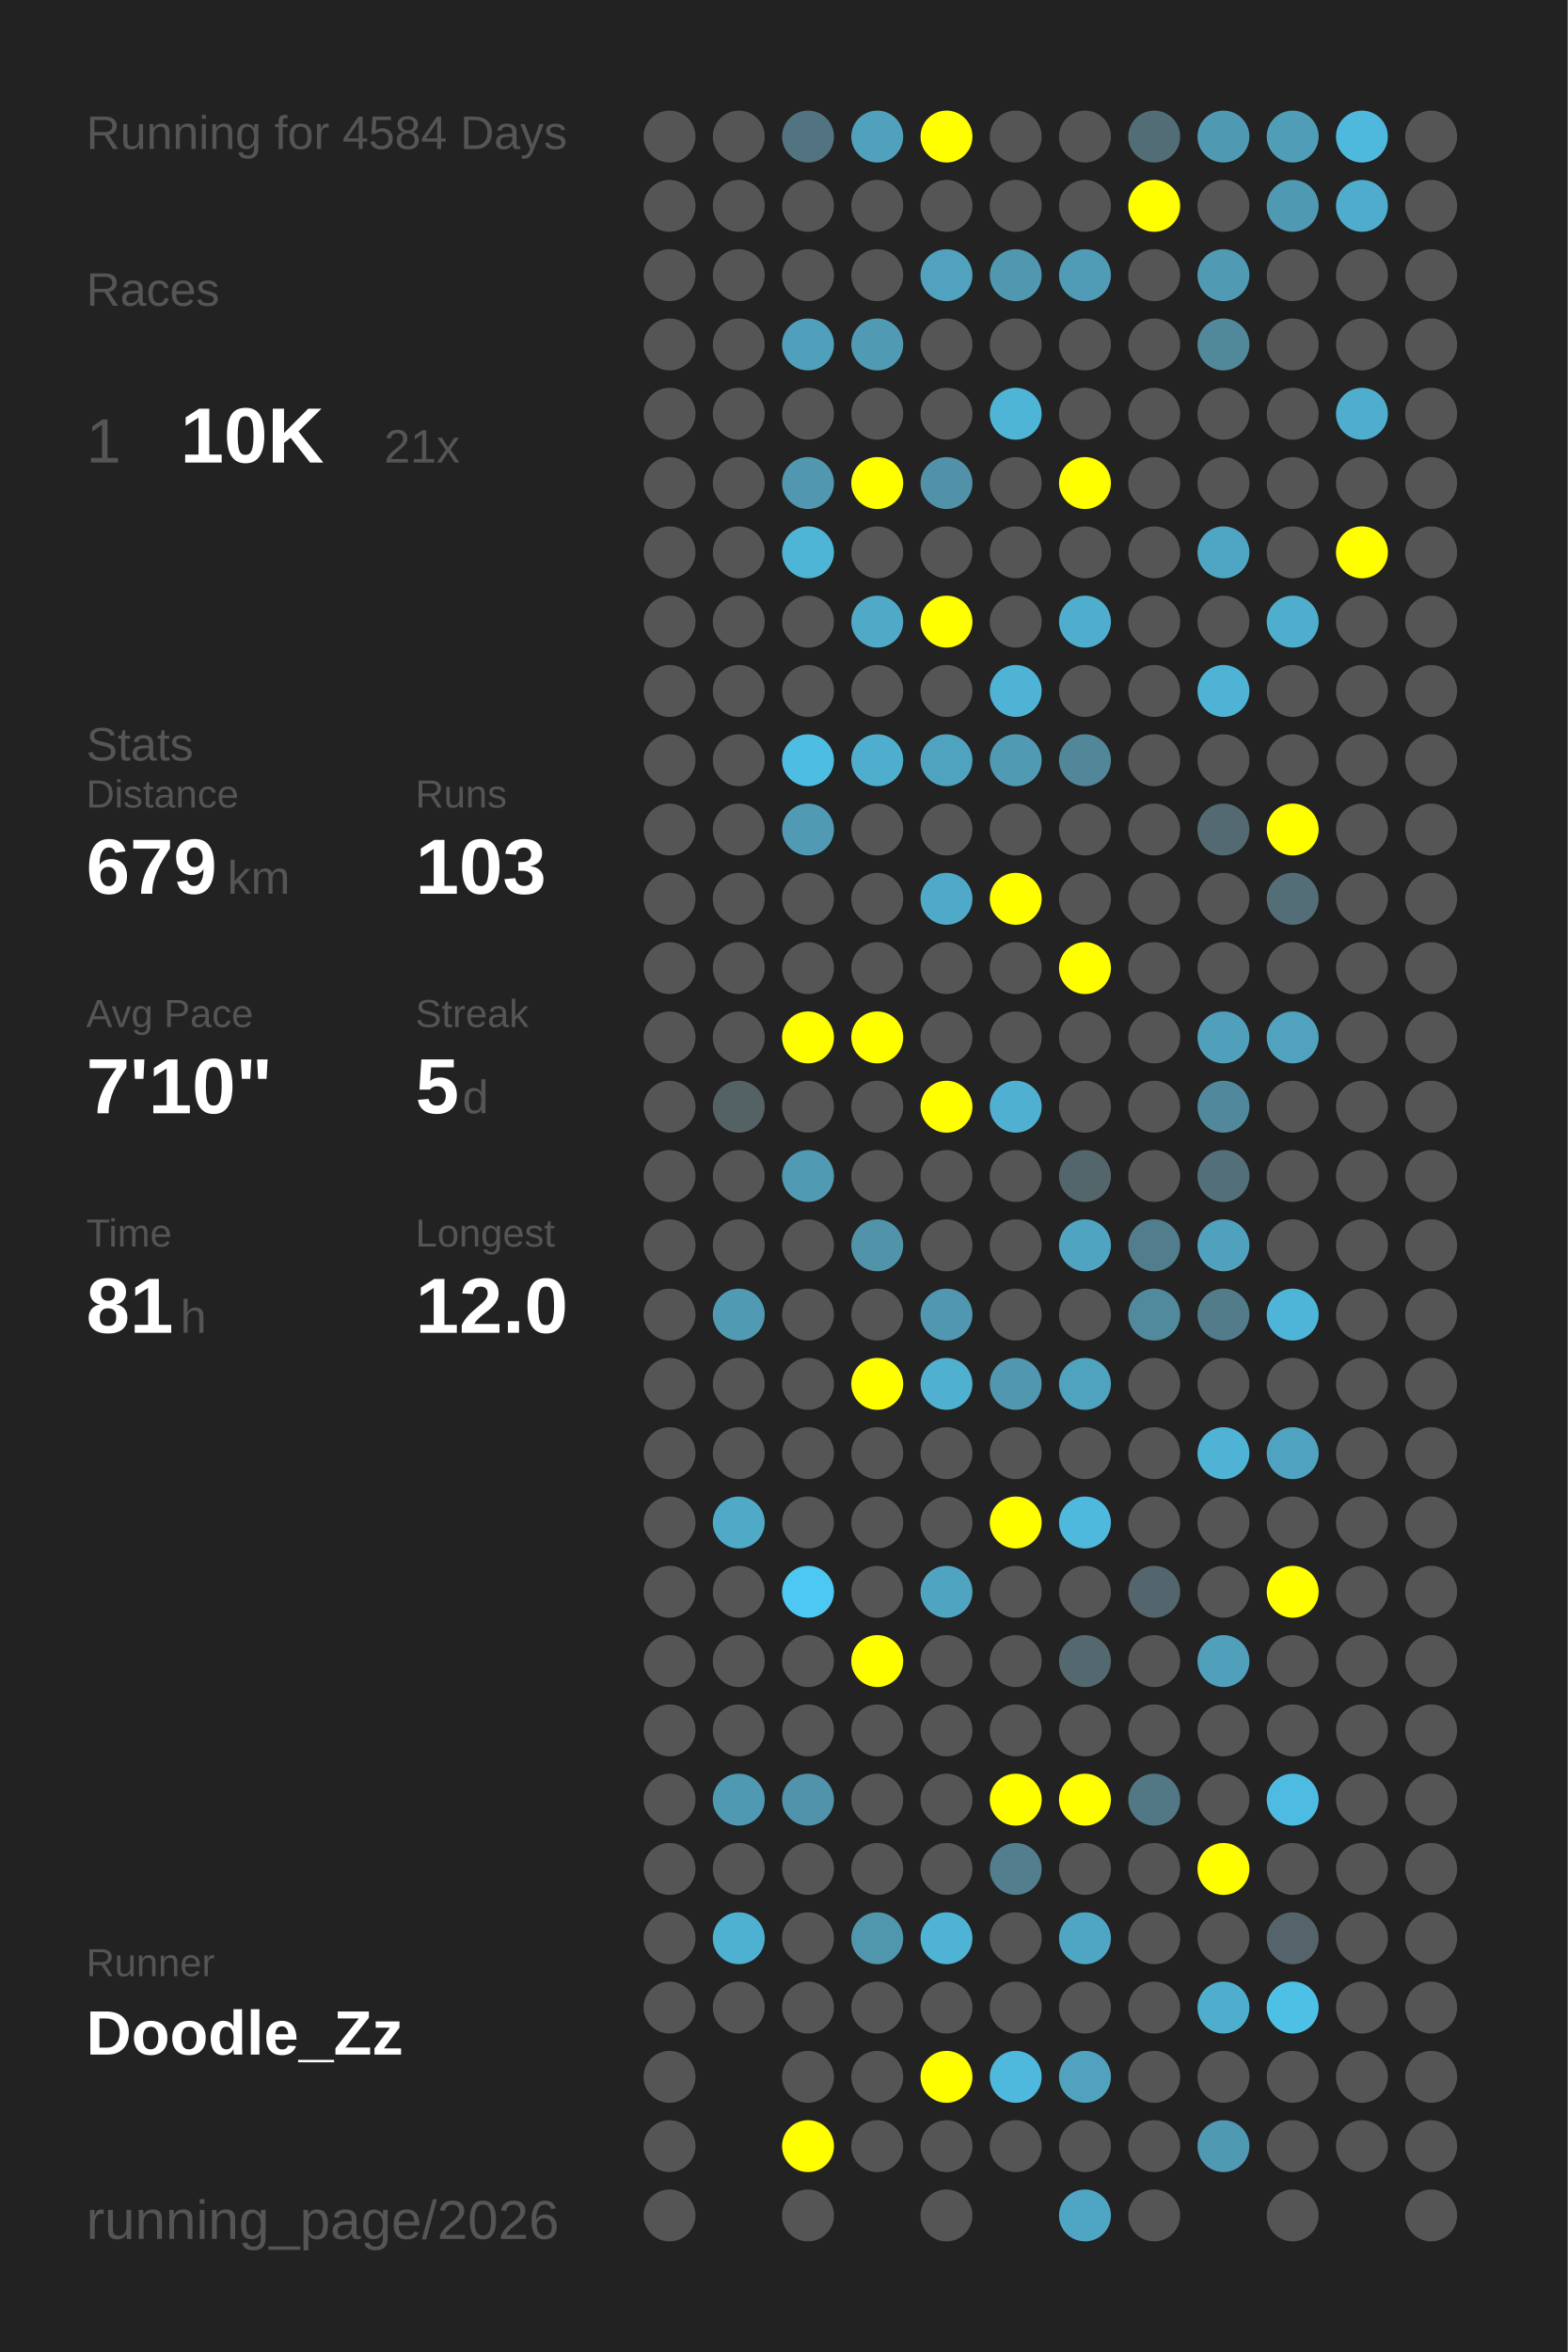
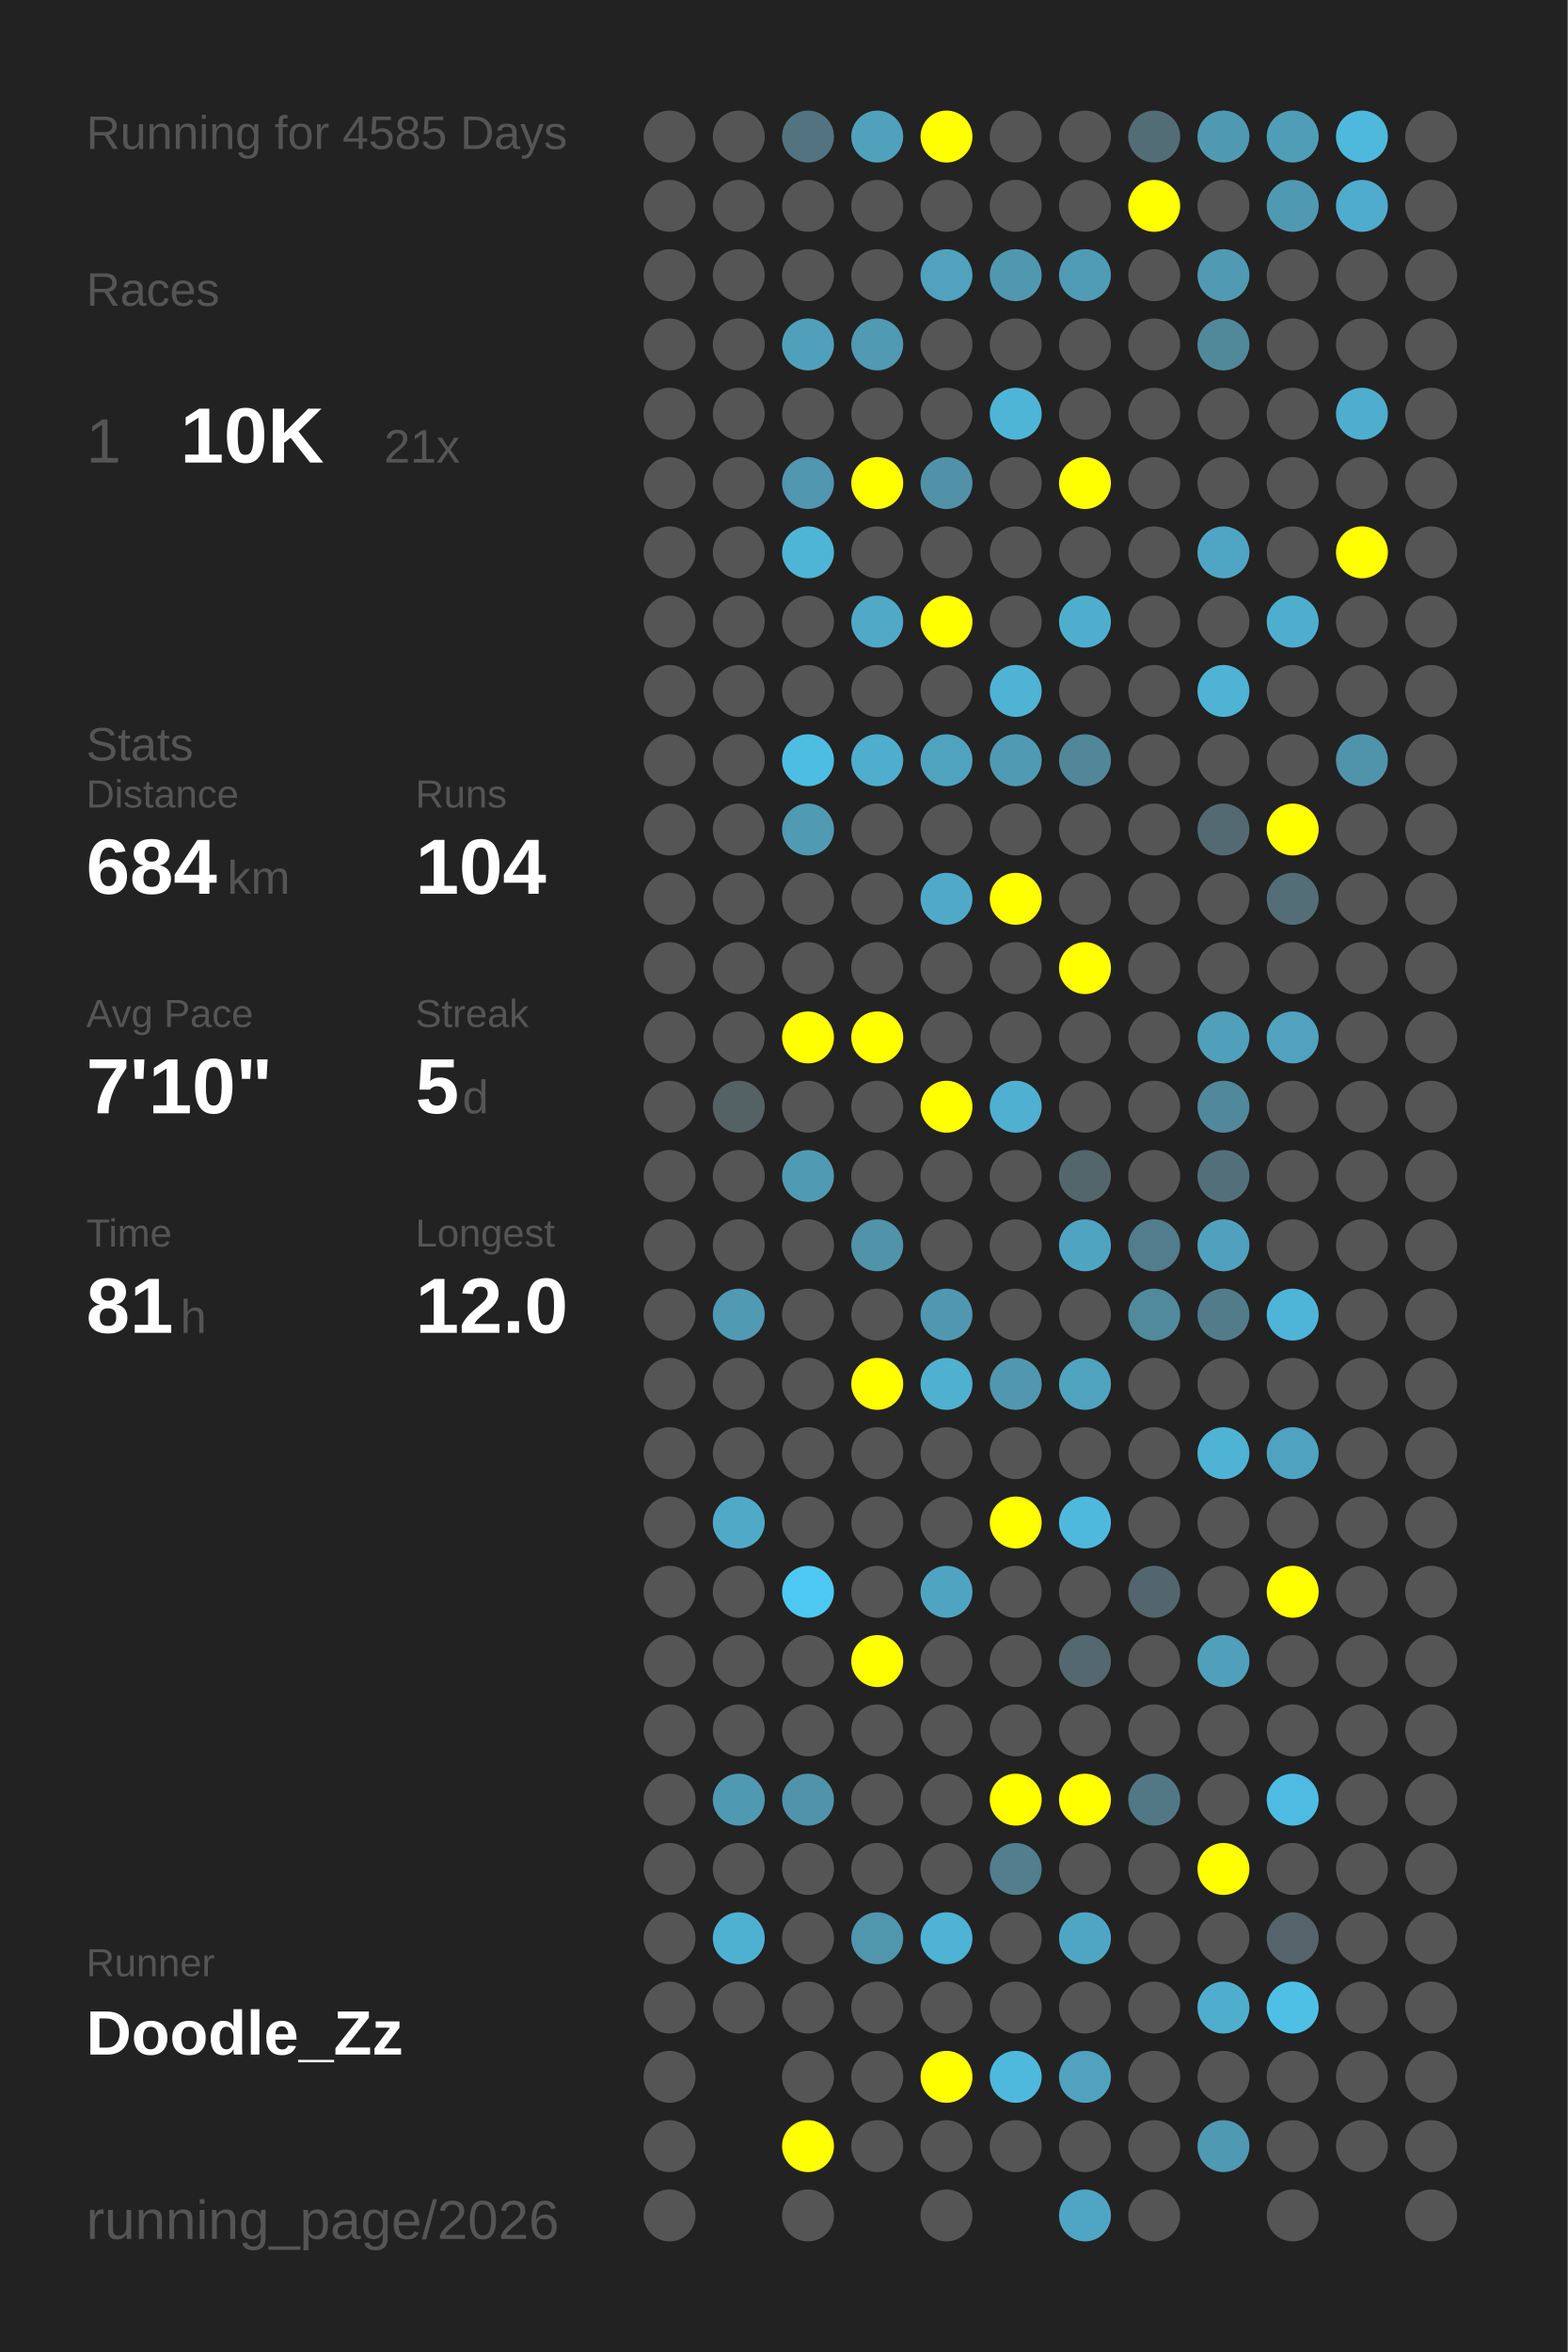
<svg xmlns="http://www.w3.org/2000/svg" baseProfile="full" height="300mm" version="1.1" viewBox="0,0,200,300" width="200mm">
  <defs />
  <rect fill="#222222" height="300" width="200" x="0" y="0" />
-   <text fill="#555555" style="font-size:6px; font-family:Arial;" x="11" y="19">Running for 4584 Days</text>
+   <text fill="#555555" style="font-size:6px; font-family:Arial;" x="11" y="19">Running for 4585 Days</text>
  <text fill="#555555" style="font-size:6px; font-family:Arial;" x="11" y="39">Races</text>
  <text fill="#555555" style="font-size:8px; font-family:Arial;" x="11" y="59">1</text>
  <text fill="#FFFFFF" style="font-size:10px; font-family:Arial; font-weight:bold;" x="23" y="59">10K</text>
  <text fill="#555555" style="font-size:6px; font-family:Arial;" x="49" y="59">21x</text>
  <text fill="#555555" style="font-size:6px; font-family:Arial;" x="11" y="97">Stats</text>
  <text fill="#555555" style="font-size:5px; font-family:Arial;" x="11" y="103">Distance</text>
-   <text fill="#FFFFFF" style="font-size:10px; font-family:Arial; font-weight:bold;" x="11" y="114">679</text>
+   <text fill="#FFFFFF" style="font-size:10px; font-family:Arial; font-weight:bold;" x="11" y="114">684</text>
  <text fill="#555555" style="font-size:6px; font-family:Arial;" x="29" y="114">km</text>
  <text fill="#555555" style="font-size:5px; font-family:Arial;" x="53" y="103">Runs</text>
-   <text fill="#FFFFFF" style="font-size:10px; font-family:Arial; font-weight:bold;" x="53" y="114">103</text>
+   <text fill="#FFFFFF" style="font-size:10px; font-family:Arial; font-weight:bold;" x="53" y="114">104</text>
  <text fill="#555555" style="font-size:5px; font-family:Arial;" x="11" y="131">Avg Pace</text>
  <text fill="#FFFFFF" style="font-size:10px; font-family:Arial; font-weight:bold;" x="11" y="142">7'10"</text>
  <text fill="#555555" style="font-size:5px; font-family:Arial;" x="53" y="131">Streak</text>
  <text fill="#FFFFFF" style="font-size:10px; font-family:Arial; font-weight:bold;" x="53" y="142">5</text>
  <text fill="#555555" style="font-size:6px; font-family:Arial;" x="59" y="142">d</text>
  <text fill="#555555" style="font-size:5px; font-family:Arial;" x="11" y="159">Time</text>
  <text fill="#FFFFFF" style="font-size:10px; font-family:Arial; font-weight:bold;" x="11" y="170">81</text>
  <text fill="#555555" style="font-size:6px; font-family:Arial;" x="23" y="170">h</text>
  <text fill="#555555" style="font-size:5px; font-family:Arial;" x="53" y="159">Longest</text>
  <text fill="#FFFFFF" style="font-size:10px; font-family:Arial; font-weight:bold;" x="53" y="170">12.0</text>
  <text fill="#555555" style="font-size:5px; font-family:Arial;" x="11" y="252.065">Runner</text>
  <text fill="#FFFFFF" style="font-size:8px; font-family:Arial; font-weight:bold;" x="11" y="262.065">Doodle_Zz</text>
  <text fill="#555555" style="font-size:7px; font-family:Arial;" x="11" y="285.581">running_page/2026</text>
  <circle cx="85.417" cy="17.419" fill="#555555" r="3.312" />
  <circle cx="85.417" cy="26.258" fill="#555555" r="3.312" />
  <circle cx="85.417" cy="35.097" fill="#555555" r="3.312" />
  <circle cx="85.417" cy="43.935" fill="#555555" r="3.312" />
  <circle cx="85.417" cy="52.774" fill="#555555" r="3.312" />
  <circle cx="85.417" cy="61.613" fill="#555555" r="3.312" />
  <circle cx="85.417" cy="70.452" fill="#555555" r="3.312" />
  <circle cx="85.417" cy="79.29" fill="#555555" r="3.312" />
  <circle cx="85.417" cy="88.129" fill="#555555" r="3.312" />
  <circle cx="85.417" cy="96.968" fill="#555555" r="3.312" />
  <circle cx="85.417" cy="105.806" fill="#555555" r="3.312" />
  <circle cx="85.417" cy="114.645" fill="#555555" r="3.312" />
  <circle cx="85.417" cy="123.484" fill="#555555" r="3.312" />
  <circle cx="85.417" cy="132.323" fill="#555555" r="3.312" />
  <circle cx="85.417" cy="141.161" fill="#555555" r="3.312" />
  <circle cx="85.417" cy="150" fill="#555555" r="3.312" />
  <circle cx="85.417" cy="158.839" fill="#555555" r="3.312" />
  <circle cx="85.417" cy="167.677" fill="#555555" r="3.312" />
  <circle cx="85.417" cy="176.516" fill="#555555" r="3.312" />
  <circle cx="85.417" cy="185.355" fill="#555555" r="3.312" />
  <circle cx="85.417" cy="194.194" fill="#555555" r="3.312" />
  <circle cx="85.417" cy="203.032" fill="#555555" r="3.312" />
  <circle cx="85.417" cy="211.871" fill="#555555" r="3.312" />
  <circle cx="85.417" cy="220.71" fill="#555555" r="3.312" />
  <circle cx="85.417" cy="229.548" fill="#555555" r="3.312" />
  <circle cx="85.417" cy="238.387" fill="#555555" r="3.312" />
  <circle cx="85.417" cy="247.226" fill="#555555" r="3.312" />
  <circle cx="85.417" cy="256.065" fill="#555555" r="3.312" />
  <circle cx="85.417" cy="264.903" fill="#555555" r="3.312" />
  <circle cx="85.417" cy="273.742" fill="#555555" r="3.312" />
  <circle cx="85.417" cy="282.581" fill="#555555" r="3.312" />
  <circle cx="94.25" cy="17.419" fill="#555555" r="3.312" />
  <circle cx="94.25" cy="26.258" fill="#555555" r="3.312" />
  <circle cx="94.25" cy="35.097" fill="#555555" r="3.312" />
  <circle cx="94.25" cy="43.935" fill="#555555" r="3.312" />
  <circle cx="94.25" cy="52.774" fill="#555555" r="3.312" />
  <circle cx="94.25" cy="61.613" fill="#555555" r="3.312" />
  <circle cx="94.25" cy="70.452" fill="#555555" r="3.312" />
  <circle cx="94.25" cy="79.29" fill="#555555" r="3.312" />
  <circle cx="94.25" cy="88.129" fill="#555555" r="3.312" />
  <circle cx="94.25" cy="96.968" fill="#555555" r="3.312" />
  <circle cx="94.25" cy="105.806" fill="#555555" r="3.312" />
  <circle cx="94.25" cy="114.645" fill="#555555" r="3.312" />
  <circle cx="94.25" cy="123.484" fill="#555555" r="3.312" />
  <circle cx="94.25" cy="132.323" fill="#555555" r="3.312" />
  <circle cx="94.25" cy="141.161" fill="#546266" r="3.312" />
  <circle cx="94.25" cy="150" fill="#555555" r="3.312" />
  <circle cx="94.25" cy="158.839" fill="#555555" r="3.312" />
  <circle cx="94.25" cy="167.677" fill="#509ab3" r="3.312" />
  <circle cx="94.25" cy="176.516" fill="#555555" r="3.312" />
  <circle cx="94.25" cy="185.355" fill="#555555" r="3.312" />
  <circle cx="94.25" cy="194.194" fill="#4faac8" r="3.312" />
  <circle cx="94.25" cy="203.032" fill="#555555" r="3.312" />
  <circle cx="94.25" cy="211.871" fill="#555555" r="3.312" />
  <circle cx="94.25" cy="220.71" fill="#555555" r="3.312" />
  <circle cx="94.25" cy="229.548" fill="#5099b2" r="3.312" />
  <circle cx="94.25" cy="238.387" fill="#555555" r="3.312" />
  <circle cx="94.25" cy="247.226" fill="#4fb1d2" r="3.312" />
  <circle cx="94.25" cy="256.065" fill="#555555" r="3.312" />
  <circle cx="103.083" cy="17.419" fill="#527480" r="3.312" />
  <circle cx="103.083" cy="26.258" fill="#555555" r="3.312" />
  <circle cx="103.083" cy="35.097" fill="#555555" r="3.312" />
  <circle cx="103.083" cy="43.935" fill="#50a0bb" r="3.312" />
  <circle cx="103.083" cy="52.774" fill="#555555" r="3.312" />
  <circle cx="103.083" cy="61.613" fill="#5097af" r="3.312" />
  <circle cx="103.083" cy="70.452" fill="#4eb5d7" r="3.312" />
  <circle cx="103.083" cy="79.29" fill="#555555" r="3.312" />
  <circle cx="103.083" cy="88.129" fill="#555555" r="3.312" />
  <circle cx="103.083" cy="96.968" fill="#4ebde2" r="3.312" />
  <circle cx="103.083" cy="105.806" fill="#509ab3" r="3.312" />
  <circle cx="103.083" cy="114.645" fill="#555555" r="3.312" />
  <circle cx="103.083" cy="123.484" fill="#555555" r="3.312" />
  <circle cx="103.083" cy="132.323" fill="#FFFF00" r="3.312" />
  <circle cx="103.083" cy="141.161" fill="#555555" r="3.312" />
  <circle cx="103.083" cy="150" fill="#509ab3" r="3.312" />
  <circle cx="103.083" cy="158.839" fill="#555555" r="3.312" />
  <circle cx="103.083" cy="167.677" fill="#555555" r="3.312" />
  <circle cx="103.083" cy="176.516" fill="#555555" r="3.312" />
  <circle cx="103.083" cy="185.355" fill="#555555" r="3.312" />
  <circle cx="103.083" cy="194.194" fill="#555555" r="3.312" />
  <circle cx="103.083" cy="203.032" fill="#4dc8f2" r="3.312" />
  <circle cx="103.083" cy="211.871" fill="#555555" r="3.312" />
  <circle cx="103.083" cy="220.71" fill="#555555" r="3.312" />
  <circle cx="103.083" cy="229.548" fill="#5093aa" r="3.312" />
  <circle cx="103.083" cy="238.387" fill="#555555" r="3.312" />
  <circle cx="103.083" cy="247.226" fill="#555555" r="3.312" />
  <circle cx="103.083" cy="256.065" fill="#555555" r="3.312" />
  <circle cx="103.083" cy="264.903" fill="#555555" r="3.312" />
  <circle cx="103.083" cy="273.742" fill="#FFFF00" r="3.312" />
  <circle cx="103.083" cy="282.581" fill="#555555" r="3.312" />
  <circle cx="111.917" cy="17.419" fill="#50a1bc" r="3.312" />
  <circle cx="111.917" cy="26.258" fill="#555555" r="3.312" />
  <circle cx="111.917" cy="35.097" fill="#555555" r="3.312" />
  <circle cx="111.917" cy="43.935" fill="#509ab3" r="3.312" />
  <circle cx="111.917" cy="52.774" fill="#555555" r="3.312" />
  <circle cx="111.917" cy="61.613" fill="#FFFF00" r="3.312" />
  <circle cx="111.917" cy="70.452" fill="#555555" r="3.312" />
  <circle cx="111.917" cy="79.29" fill="#4fa9c7" r="3.312" />
  <circle cx="111.917" cy="88.129" fill="#555555" r="3.312" />
  <circle cx="111.917" cy="96.968" fill="#4fadcd" r="3.312" />
  <circle cx="111.917" cy="105.806" fill="#555555" r="3.312" />
  <circle cx="111.917" cy="114.645" fill="#555555" r="3.312" />
  <circle cx="111.917" cy="123.484" fill="#555555" r="3.312" />
  <circle cx="111.917" cy="132.323" fill="#FFFF00" r="3.312" />
  <circle cx="111.917" cy="141.161" fill="#555555" r="3.312" />
  <circle cx="111.917" cy="150" fill="#555555" r="3.312" />
  <circle cx="111.917" cy="158.839" fill="#5193a9" r="3.312" />
  <circle cx="111.917" cy="167.677" fill="#555555" r="3.312" />
  <circle cx="111.917" cy="176.516" fill="#FFFF00" r="3.312" />
  <circle cx="111.917" cy="185.355" fill="#555555" r="3.312" />
  <circle cx="111.917" cy="194.194" fill="#555555" r="3.312" />
  <circle cx="111.917" cy="203.032" fill="#555555" r="3.312" />
  <circle cx="111.917" cy="211.871" fill="#FFFF00" r="3.312" />
  <circle cx="111.917" cy="220.71" fill="#555555" r="3.312" />
  <circle cx="111.917" cy="229.548" fill="#555555" r="3.312" />
  <circle cx="111.917" cy="238.387" fill="#555555" r="3.312" />
  <circle cx="111.917" cy="247.226" fill="#5096ad" r="3.312" />
  <circle cx="111.917" cy="256.065" fill="#555555" r="3.312" />
  <circle cx="111.917" cy="264.903" fill="#555555" r="3.312" />
  <circle cx="111.917" cy="273.742" fill="#555555" r="3.312" />
  <circle cx="120.75" cy="17.419" fill="#FFFF00" r="3.312" />
  <circle cx="120.75" cy="26.258" fill="#555555" r="3.312" />
  <circle cx="120.75" cy="35.097" fill="#50a2be" r="3.312" />
  <circle cx="120.75" cy="43.935" fill="#555555" r="3.312" />
  <circle cx="120.75" cy="52.774" fill="#555555" r="3.312" />
  <circle cx="120.75" cy="61.613" fill="#5192a8" r="3.312" />
  <circle cx="120.75" cy="70.452" fill="#555555" r="3.312" />
  <circle cx="120.75" cy="79.29" fill="#FFFF00" r="3.312" />
  <circle cx="120.75" cy="88.129" fill="#555555" r="3.312" />
  <circle cx="120.75" cy="96.968" fill="#4fa3bf" r="3.312" />
  <circle cx="120.75" cy="105.806" fill="#555555" r="3.312" />
  <circle cx="120.75" cy="114.645" fill="#4faac9" r="3.312" />
  <circle cx="120.75" cy="123.484" fill="#555555" r="3.312" />
  <circle cx="120.75" cy="132.323" fill="#555555" r="3.312" />
  <circle cx="120.75" cy="141.161" fill="#FFFF00" r="3.312" />
  <circle cx="120.75" cy="150" fill="#555555" r="3.312" />
  <circle cx="120.75" cy="158.839" fill="#555555" r="3.312" />
  <circle cx="120.75" cy="167.677" fill="#5098b1" r="3.312" />
  <circle cx="120.75" cy="176.516" fill="#4fb0d0" r="3.312" />
  <circle cx="120.75" cy="185.355" fill="#555555" r="3.312" />
  <circle cx="120.75" cy="194.194" fill="#555555" r="3.312" />
  <circle cx="120.75" cy="203.032" fill="#4fa5c1" r="3.312" />
  <circle cx="120.75" cy="211.871" fill="#555555" r="3.312" />
  <circle cx="120.75" cy="220.71" fill="#555555" r="3.312" />
  <circle cx="120.75" cy="229.548" fill="#555555" r="3.312" />
  <circle cx="120.75" cy="238.387" fill="#555555" r="3.312" />
  <circle cx="120.75" cy="247.226" fill="#4eb3d4" r="3.312" />
  <circle cx="120.75" cy="256.065" fill="#555555" r="3.312" />
  <circle cx="120.75" cy="264.903" fill="#FFFF00" r="3.312" />
  <circle cx="120.75" cy="273.742" fill="#555555" r="3.312" />
  <circle cx="120.75" cy="282.581" fill="#555555" r="3.312" />
  <circle cx="129.583" cy="17.419" fill="#555555" r="3.312" />
  <circle cx="129.583" cy="26.258" fill="#555555" r="3.312" />
  <circle cx="129.583" cy="35.097" fill="#5098b0" r="3.312" />
  <circle cx="129.583" cy="43.935" fill="#555555" r="3.312" />
  <circle cx="129.583" cy="52.774" fill="#4eb5d7" r="3.312" />
  <circle cx="129.583" cy="61.613" fill="#555555" r="3.312" />
  <circle cx="129.583" cy="70.452" fill="#555555" r="3.312" />
  <circle cx="129.583" cy="79.29" fill="#555555" r="3.312" />
  <circle cx="129.583" cy="88.129" fill="#4eb3d5" r="3.312" />
  <circle cx="129.583" cy="96.968" fill="#509ab3" r="3.312" />
  <circle cx="129.583" cy="105.806" fill="#555555" r="3.312" />
  <circle cx="129.583" cy="114.645" fill="#FFFF00" r="3.312" />
  <circle cx="129.583" cy="123.484" fill="#555555" r="3.312" />
  <circle cx="129.583" cy="132.323" fill="#555555" r="3.312" />
  <circle cx="129.583" cy="141.161" fill="#4fb0d1" r="3.312" />
  <circle cx="129.583" cy="150" fill="#555555" r="3.312" />
  <circle cx="129.583" cy="158.839" fill="#555555" r="3.312" />
  <circle cx="129.583" cy="167.677" fill="#555555" r="3.312" />
  <circle cx="129.583" cy="176.516" fill="#5097af" r="3.312" />
  <circle cx="129.583" cy="185.355" fill="#555555" r="3.312" />
  <circle cx="129.583" cy="194.194" fill="#FFFF00" r="3.312" />
  <circle cx="129.583" cy="203.032" fill="#555555" r="3.312" />
  <circle cx="129.583" cy="211.871" fill="#555555" r="3.312" />
  <circle cx="129.583" cy="220.71" fill="#555555" r="3.312" />
  <circle cx="129.583" cy="229.548" fill="#FFFF00" r="3.312" />
  <circle cx="129.583" cy="238.387" fill="#527e8d" r="3.312" />
  <circle cx="129.583" cy="247.226" fill="#555555" r="3.312" />
  <circle cx="129.583" cy="256.065" fill="#555555" r="3.312" />
  <circle cx="129.583" cy="264.903" fill="#4eb9dd" r="3.312" />
  <circle cx="129.583" cy="273.742" fill="#555555" r="3.312" />
  <circle cx="138.417" cy="17.419" fill="#555555" r="3.312" />
  <circle cx="138.417" cy="26.258" fill="#555555" r="3.312" />
  <circle cx="138.417" cy="35.097" fill="#509bb5" r="3.312" />
  <circle cx="138.417" cy="43.935" fill="#555555" r="3.312" />
  <circle cx="138.417" cy="52.774" fill="#555555" r="3.312" />
  <circle cx="138.417" cy="61.613" fill="#FFFF00" r="3.312" />
  <circle cx="138.417" cy="70.452" fill="#555555" r="3.312" />
  <circle cx="138.417" cy="79.29" fill="#4faece" r="3.312" />
  <circle cx="138.417" cy="88.129" fill="#555555" r="3.312" />
  <circle cx="138.417" cy="96.968" fill="#518799" r="3.312" />
  <circle cx="138.417" cy="105.806" fill="#555555" r="3.312" />
  <circle cx="138.417" cy="114.645" fill="#555555" r="3.312" />
  <circle cx="138.417" cy="123.484" fill="#FFFF00" r="3.312" />
  <circle cx="138.417" cy="132.323" fill="#555555" r="3.312" />
  <circle cx="138.417" cy="141.161" fill="#555555" r="3.312" />
  <circle cx="138.417" cy="150" fill="#53666c" r="3.312" />
  <circle cx="138.417" cy="158.839" fill="#4fa5c1" r="3.312" />
  <circle cx="138.417" cy="167.677" fill="#555555" r="3.312" />
  <circle cx="138.417" cy="176.516" fill="#4fa3bf" r="3.312" />
  <circle cx="138.417" cy="185.355" fill="#555555" r="3.312" />
  <circle cx="138.417" cy="194.194" fill="#4eb9dd" r="3.312" />
  <circle cx="138.417" cy="203.032" fill="#555555" r="3.312" />
  <circle cx="138.417" cy="211.871" fill="#53686f" r="3.312" />
  <circle cx="138.417" cy="220.71" fill="#555555" r="3.312" />
  <circle cx="138.417" cy="229.548" fill="#FFFF00" r="3.312" />
  <circle cx="138.417" cy="238.387" fill="#555555" r="3.312" />
  <circle cx="138.417" cy="247.226" fill="#4fa6c4" r="3.312" />
  <circle cx="138.417" cy="256.065" fill="#555555" r="3.312" />
  <circle cx="138.417" cy="264.903" fill="#50a2be" r="3.312" />
  <circle cx="138.417" cy="273.742" fill="#555555" r="3.312" />
  <circle cx="138.417" cy="282.581" fill="#4fa6c4" r="3.312" />
  <circle cx="147.25" cy="17.419" fill="#536d76" r="3.312" />
  <circle cx="147.25" cy="26.258" fill="#FFFF00" r="3.312" />
  <circle cx="147.25" cy="35.097" fill="#555555" r="3.312" />
  <circle cx="147.25" cy="43.935" fill="#555555" r="3.312" />
  <circle cx="147.25" cy="52.774" fill="#555555" r="3.312" />
  <circle cx="147.25" cy="61.613" fill="#555555" r="3.312" />
  <circle cx="147.25" cy="70.452" fill="#555555" r="3.312" />
  <circle cx="147.25" cy="79.29" fill="#555555" r="3.312" />
  <circle cx="147.25" cy="88.129" fill="#555555" r="3.312" />
  <circle cx="147.25" cy="96.968" fill="#555555" r="3.312" />
  <circle cx="147.25" cy="105.806" fill="#555555" r="3.312" />
  <circle cx="147.25" cy="114.645" fill="#555555" r="3.312" />
  <circle cx="147.25" cy="123.484" fill="#555555" r="3.312" />
  <circle cx="147.25" cy="132.323" fill="#555555" r="3.312" />
  <circle cx="147.25" cy="141.161" fill="#555555" r="3.312" />
  <circle cx="147.25" cy="150" fill="#555555" r="3.312" />
  <circle cx="147.25" cy="158.839" fill="#527d8c" r="3.312" />
  <circle cx="147.25" cy="167.677" fill="#518a9d" r="3.312" />
  <circle cx="147.25" cy="176.516" fill="#555555" r="3.312" />
  <circle cx="147.25" cy="185.355" fill="#555555" r="3.312" />
  <circle cx="147.25" cy="194.194" fill="#555555" r="3.312" />
  <circle cx="147.25" cy="203.032" fill="#53666d" r="3.312" />
  <circle cx="147.25" cy="211.871" fill="#555555" r="3.312" />
  <circle cx="147.25" cy="220.71" fill="#555555" r="3.312" />
  <circle cx="147.25" cy="229.548" fill="#527885" r="3.312" />
  <circle cx="147.25" cy="238.387" fill="#555555" r="3.312" />
  <circle cx="147.25" cy="247.226" fill="#555555" r="3.312" />
  <circle cx="147.25" cy="256.065" fill="#555555" r="3.312" />
  <circle cx="147.25" cy="264.903" fill="#555555" r="3.312" />
  <circle cx="147.25" cy="273.742" fill="#555555" r="3.312" />
  <circle cx="147.25" cy="282.581" fill="#555555" r="3.312" />
  <circle cx="156.083" cy="17.419" fill="#5099b2" r="3.312" />
  <circle cx="156.083" cy="26.258" fill="#555555" r="3.312" />
  <circle cx="156.083" cy="35.097" fill="#509ab3" r="3.312" />
  <circle cx="156.083" cy="43.935" fill="#51899b" r="3.312" />
  <circle cx="156.083" cy="52.774" fill="#555555" r="3.312" />
  <circle cx="156.083" cy="61.613" fill="#555555" r="3.312" />
  <circle cx="156.083" cy="70.452" fill="#4fa6c4" r="3.312" />
  <circle cx="156.083" cy="79.29" fill="#555555" r="3.312" />
  <circle cx="156.083" cy="88.129" fill="#4eb3d5" r="3.312" />
  <circle cx="156.083" cy="96.968" fill="#555555" r="3.312" />
  <circle cx="156.083" cy="105.806" fill="#536a72" r="3.312" />
  <circle cx="156.083" cy="114.645" fill="#555555" r="3.312" />
  <circle cx="156.083" cy="123.484" fill="#555555" r="3.312" />
  <circle cx="156.083" cy="132.323" fill="#50a0bb" r="3.312" />
  <circle cx="156.083" cy="141.161" fill="#51889b" r="3.312" />
  <circle cx="156.083" cy="150" fill="#53707a" r="3.312" />
  <circle cx="156.083" cy="158.839" fill="#50a1bd" r="3.312" />
  <circle cx="156.083" cy="167.677" fill="#527c8a" r="3.312" />
  <circle cx="156.083" cy="176.516" fill="#555555" r="3.312" />
  <circle cx="156.083" cy="185.355" fill="#4eb3d5" r="3.312" />
  <circle cx="156.083" cy="194.194" fill="#555555" r="3.312" />
  <circle cx="156.083" cy="203.032" fill="#555555" r="3.312" />
  <circle cx="156.083" cy="211.871" fill="#50a0bc" r="3.312" />
  <circle cx="156.083" cy="220.71" fill="#555555" r="3.312" />
  <circle cx="156.083" cy="229.548" fill="#555555" r="3.312" />
  <circle cx="156.083" cy="238.387" fill="#FFFF00" r="3.312" />
  <circle cx="156.083" cy="247.226" fill="#555555" r="3.312" />
  <circle cx="156.083" cy="256.065" fill="#4faece" r="3.312" />
  <circle cx="156.083" cy="264.903" fill="#555555" r="3.312" />
  <circle cx="156.083" cy="273.742" fill="#5099b2" r="3.312" />
  <circle cx="164.917" cy="17.419" fill="#509db7" r="3.312" />
  <circle cx="164.917" cy="26.258" fill="#5099b2" r="3.312" />
  <circle cx="164.917" cy="35.097" fill="#555555" r="3.312" />
  <circle cx="164.917" cy="43.935" fill="#555555" r="3.312" />
  <circle cx="164.917" cy="52.774" fill="#555555" r="3.312" />
  <circle cx="164.917" cy="61.613" fill="#555555" r="3.312" />
  <circle cx="164.917" cy="70.452" fill="#555555" r="3.312" />
  <circle cx="164.917" cy="79.29" fill="#4faece" r="3.312" />
  <circle cx="164.917" cy="88.129" fill="#555555" r="3.312" />
  <circle cx="164.917" cy="96.968" fill="#555555" r="3.312" />
  <circle cx="164.917" cy="105.806" fill="#FFFF00" r="3.312" />
  <circle cx="164.917" cy="114.645" fill="#536e77" r="3.312" />
  <circle cx="164.917" cy="123.484" fill="#555555" r="3.312" />
  <circle cx="164.917" cy="132.323" fill="#50a2be" r="3.312" />
  <circle cx="164.917" cy="141.161" fill="#555555" r="3.312" />
  <circle cx="164.917" cy="150" fill="#555555" r="3.312" />
  <circle cx="164.917" cy="158.839" fill="#555555" r="3.312" />
  <circle cx="164.917" cy="167.677" fill="#4eb5d8" r="3.312" />
  <circle cx="164.917" cy="176.516" fill="#555555" r="3.312" />
  <circle cx="164.917" cy="185.355" fill="#4fa3c0" r="3.312" />
  <circle cx="164.917" cy="194.194" fill="#555555" r="3.312" />
  <circle cx="164.917" cy="203.032" fill="#FFFF00" r="3.312" />
  <circle cx="164.917" cy="211.871" fill="#555555" r="3.312" />
  <circle cx="164.917" cy="220.71" fill="#555555" r="3.312" />
  <circle cx="164.917" cy="229.548" fill="#4ebce2" r="3.312" />
  <circle cx="164.917" cy="238.387" fill="#555555" r="3.312" />
  <circle cx="164.917" cy="247.226" fill="#54646a" r="3.312" />
  <circle cx="164.917" cy="256.065" fill="#4ec0e6" r="3.312" />
  <circle cx="164.917" cy="264.903" fill="#555555" r="3.312" />
  <circle cx="164.917" cy="273.742" fill="#555555" r="3.312" />
  <circle cx="164.917" cy="282.581" fill="#555555" r="3.312" />
  <circle cx="173.75" cy="17.419" fill="#4eb9dd" r="3.312" />
  <circle cx="173.75" cy="26.258" fill="#4faccc" r="3.312" />
  <circle cx="173.75" cy="35.097" fill="#555555" r="3.312" />
  <circle cx="173.75" cy="43.935" fill="#555555" r="3.312" />
  <circle cx="173.75" cy="52.774" fill="#4faece" r="3.312" />
  <circle cx="173.75" cy="61.613" fill="#555555" r="3.312" />
  <circle cx="173.75" cy="70.452" fill="#FFFF00" r="3.312" />
  <circle cx="173.75" cy="79.29" fill="#555555" r="3.312" />
  <circle cx="173.75" cy="88.129" fill="#555555" r="3.312" />
-   <circle cx="173.75" cy="96.968" fill="#555555" r="3.312" />
+   <circle cx="173.75" cy="96.968" fill="#5094ab" r="3.312" />
  <circle cx="173.75" cy="105.806" fill="#555555" r="3.312" />
  <circle cx="173.75" cy="114.645" fill="#555555" r="3.312" />
  <circle cx="173.75" cy="123.484" fill="#555555" r="3.312" />
  <circle cx="173.75" cy="132.323" fill="#555555" r="3.312" />
  <circle cx="173.75" cy="141.161" fill="#555555" r="3.312" />
  <circle cx="173.75" cy="150" fill="#555555" r="3.312" />
  <circle cx="173.75" cy="158.839" fill="#555555" r="3.312" />
  <circle cx="173.75" cy="167.677" fill="#555555" r="3.312" />
  <circle cx="173.75" cy="176.516" fill="#555555" r="3.312" />
  <circle cx="173.75" cy="185.355" fill="#555555" r="3.312" />
  <circle cx="173.75" cy="194.194" fill="#555555" r="3.312" />
  <circle cx="173.75" cy="203.032" fill="#555555" r="3.312" />
  <circle cx="173.75" cy="211.871" fill="#555555" r="3.312" />
  <circle cx="173.75" cy="220.71" fill="#555555" r="3.312" />
  <circle cx="173.75" cy="229.548" fill="#555555" r="3.312" />
  <circle cx="173.75" cy="238.387" fill="#555555" r="3.312" />
  <circle cx="173.75" cy="247.226" fill="#555555" r="3.312" />
  <circle cx="173.75" cy="256.065" fill="#555555" r="3.312" />
  <circle cx="173.75" cy="264.903" fill="#555555" r="3.312" />
  <circle cx="173.75" cy="273.742" fill="#555555" r="3.312" />
  <circle cx="182.583" cy="17.419" fill="#555555" r="3.312" />
  <circle cx="182.583" cy="26.258" fill="#555555" r="3.312" />
  <circle cx="182.583" cy="35.097" fill="#555555" r="3.312" />
  <circle cx="182.583" cy="43.935" fill="#555555" r="3.312" />
  <circle cx="182.583" cy="52.774" fill="#555555" r="3.312" />
  <circle cx="182.583" cy="61.613" fill="#555555" r="3.312" />
  <circle cx="182.583" cy="70.452" fill="#555555" r="3.312" />
  <circle cx="182.583" cy="79.29" fill="#555555" r="3.312" />
  <circle cx="182.583" cy="88.129" fill="#555555" r="3.312" />
  <circle cx="182.583" cy="96.968" fill="#555555" r="3.312" />
  <circle cx="182.583" cy="105.806" fill="#555555" r="3.312" />
  <circle cx="182.583" cy="114.645" fill="#555555" r="3.312" />
  <circle cx="182.583" cy="123.484" fill="#555555" r="3.312" />
  <circle cx="182.583" cy="132.323" fill="#555555" r="3.312" />
  <circle cx="182.583" cy="141.161" fill="#555555" r="3.312" />
  <circle cx="182.583" cy="150" fill="#555555" r="3.312" />
  <circle cx="182.583" cy="158.839" fill="#555555" r="3.312" />
  <circle cx="182.583" cy="167.677" fill="#555555" r="3.312" />
  <circle cx="182.583" cy="176.516" fill="#555555" r="3.312" />
  <circle cx="182.583" cy="185.355" fill="#555555" r="3.312" />
  <circle cx="182.583" cy="194.194" fill="#555555" r="3.312" />
  <circle cx="182.583" cy="203.032" fill="#555555" r="3.312" />
  <circle cx="182.583" cy="211.871" fill="#555555" r="3.312" />
  <circle cx="182.583" cy="220.71" fill="#555555" r="3.312" />
  <circle cx="182.583" cy="229.548" fill="#555555" r="3.312" />
  <circle cx="182.583" cy="238.387" fill="#555555" r="3.312" />
  <circle cx="182.583" cy="247.226" fill="#555555" r="3.312" />
  <circle cx="182.583" cy="256.065" fill="#555555" r="3.312" />
  <circle cx="182.583" cy="264.903" fill="#555555" r="3.312" />
  <circle cx="182.583" cy="273.742" fill="#555555" r="3.312" />
  <circle cx="182.583" cy="282.581" fill="#555555" r="3.312" />
</svg>
